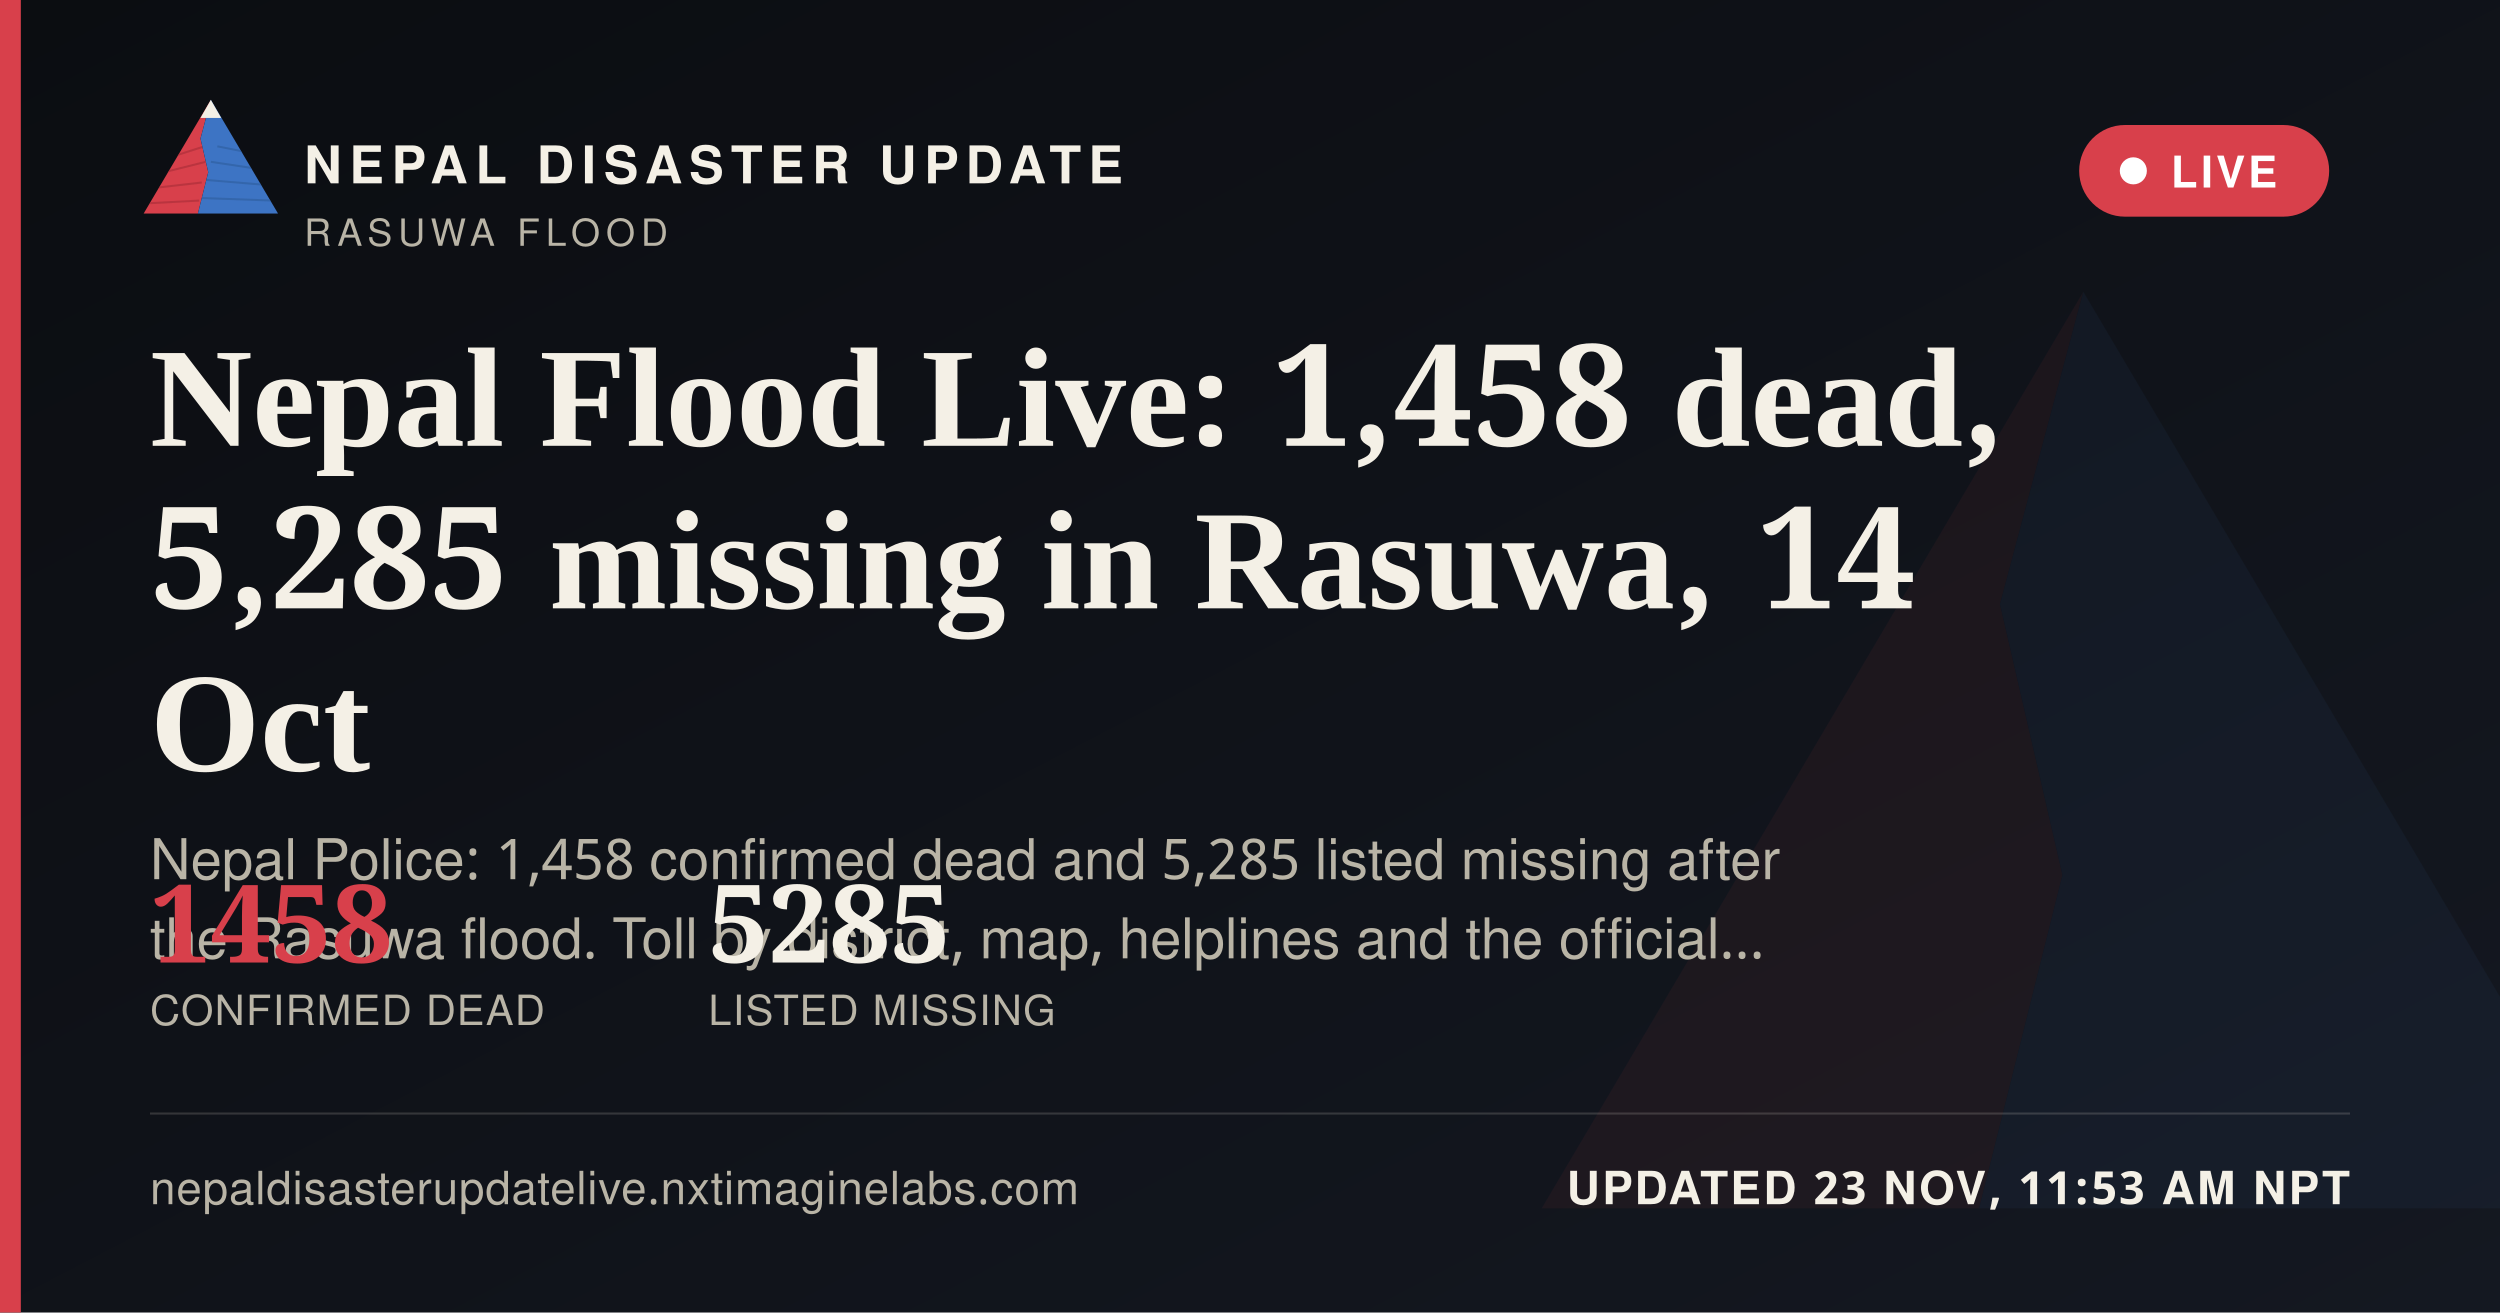
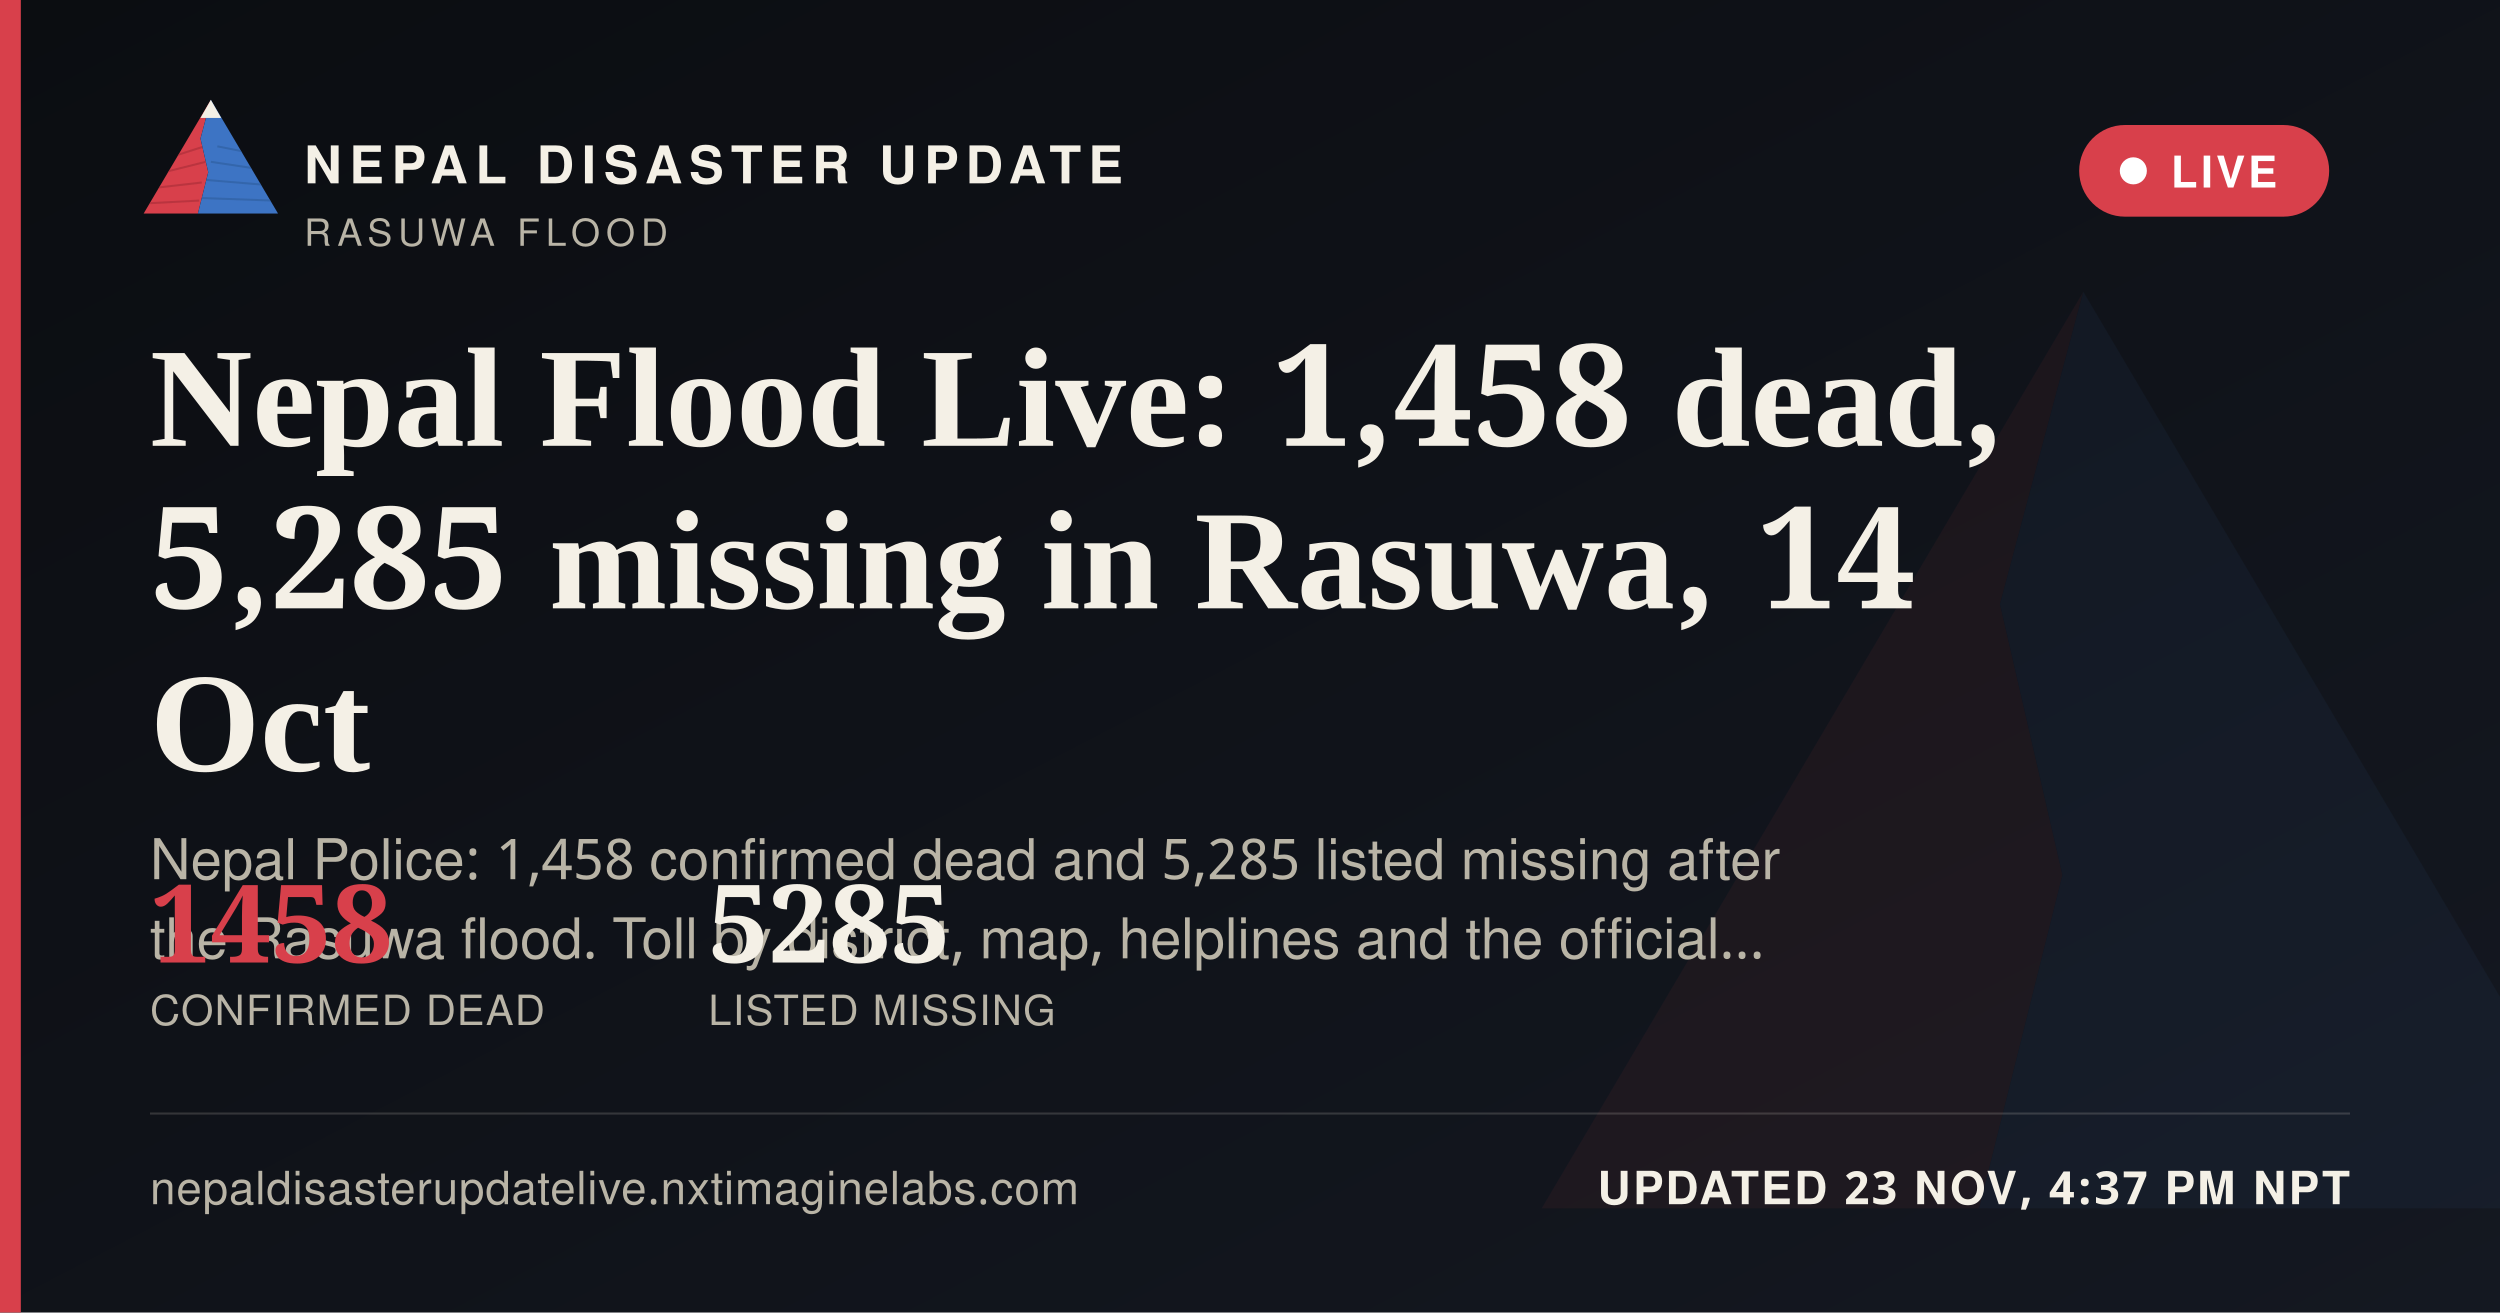
<svg xmlns="http://www.w3.org/2000/svg" width="1200" height="630" viewBox="0 0 1200 630">
  <defs>
    <linearGradient id="ogbg" x1="0" y1="0" x2="1" y2="1">
      <stop offset="0" stop-color="#0B0D11" />
      <stop offset="1" stop-color="#141821" />
    </linearGradient>
  </defs>
  <rect width="1200" height="630" fill="url(#ogbg)" />
  <g transform="translate(700,60) scale(5)" opacity="0.06">
    <polygon points="60,16 52,46 58,72 50,104 8,104" fill="#D8404B" />
    <polygon points="60,16 112,104 50,104 58,72 52,46" fill="#3D74C4" />
  </g>
  <rect x="0" y="0" width="10" height="630" fill="#D8404B" />
  <g transform="translate(64,38) scale(0.62)">
    <g>
      <defs>
        <clipPath id="ogLc">
          <polygon points="60,16 52,46 58,72 50,104 8,104" />
        </clipPath>
        <clipPath id="ogRc">
          <polygon points="60,16 112,104 50,104 58,72 52,46" />
        </clipPath>
      </defs>
      <polygon points="60,16 52,46 58,72 50,104 8,104" fill="#D8404B" />
      <g clip-path="url(#ogLc)" stroke="#A32A34" stroke-width="1.6" fill="none" opacity="0.55">
        <path d="M30,60 L55,52" />
        <path d="M24,72 L56,64" />
        <path d="M18,84 L53,80" />
        <path d="M13,96 L51,94" />
      </g>
      <polygon points="60,16 112,104 50,104 58,72 52,46" fill="#3D74C4" />
      <g clip-path="url(#ogRc)" stroke="#2A5793" stroke-width="1.6" fill="none" opacity="0.5">
        <path d="M65,52 L95,58" />
        <path d="M60,64 L100,70" />
        <path d="M56,78 L104,82" />
        <path d="M52,92 L108,94" />
      </g>
      <polygon points="60,16 52,30 68,30" fill="#F4F0E6" />
    </g>
  </g>
  <text x="146" y="88" font-family="'Public Sans', 'Noto Sans Devanagari', 'Helvetica Neue', Helvetica, Arial, sans-serif" font-size="25" font-weight="800" letter-spacing="3.6" fill="#F4F0E6">NEPAL DISASTER UPDATE</text>
  <text x="146" y="118" font-family="'Public Sans', 'Noto Sans Devanagari', 'Helvetica Neue', Helvetica, Arial, sans-serif" font-size="18" letter-spacing="2.8" fill="#B9B4A6">RASUWA FLOOD</text>
  <g>
    <rect x="998" y="60" width="120" height="44" rx="22" fill="#D8404B" stroke="none" />
    <circle cx="1024" cy="82" r="6.5" fill="#FFFFFF" />
    <text x="1042" y="90" font-family="'Public Sans', 'Noto Sans Devanagari', 'Helvetica Neue', Helvetica, Arial, sans-serif" font-size="21" font-weight="700" letter-spacing="1.6" fill="#FFFFFF">LIVE</text>
  </g>
  <text x="72" y="214" font-family="Newsreader, 'Noto Serif Devanagari', Georgia, 'Times New Roman', serif" font-size="68" font-weight="600" fill="#F4F0E6">Nepal Flood Live: 1,458 dead,</text>
  <text x="72" y="292" font-family="Newsreader, 'Noto Serif Devanagari', Georgia, 'Times New Roman', serif" font-size="68" font-weight="600" fill="#F4F0E6">5,285 missing in Rasuwa, 14</text>
  <text x="72" y="370" font-family="Newsreader, 'Noto Serif Devanagari', Georgia, 'Times New Roman', serif" font-size="68" font-weight="600" fill="#F4F0E6">Oct</text>
  <text x="72" y="422" font-family="'Public Sans', 'Noto Sans Devanagari', 'Helvetica Neue', Helvetica, Arial, sans-serif" font-size="27" fill="#B9B4A6">Nepal Police: 1,458 confirmed dead and 5,285 listed missing after</text>
  <text x="72" y="460" font-family="'Public Sans', 'Noto Sans Devanagari', 'Helvetica Neue', Helvetica, Arial, sans-serif" font-size="27" fill="#B9B4A6">the Rasuwa flood. Toll by district, map, helplines and the official…</text>
  <g transform="translate(72,462)">
    <text x="0" y="0" font-family="Newsreader, 'Noto Serif Devanagari', Georgia, 'Times New Roman', serif" font-size="52" font-weight="600" fill="#D8404B">1458</text>
    <text x="0" y="30" font-family="'Public Sans', 'Noto Sans Devanagari', 'Helvetica Neue', Helvetica, Arial, sans-serif" font-size="20" letter-spacing="0.6" fill="#B9B4A6">CONFIRMED DEAD</text>
    <text x="268" y="0" font-family="Newsreader, 'Noto Serif Devanagari', Georgia, 'Times New Roman', serif" font-size="52" font-weight="600" fill="#F4F0E6">5285</text>
    <text x="268" y="30" font-family="'Public Sans', 'Noto Sans Devanagari', 'Helvetica Neue', Helvetica, Arial, sans-serif" font-size="20" letter-spacing="0.6" fill="#B9B4A6">LISTED MISSING</text>
  </g>
  <rect x="72" y="534" width="1056" height="1" fill="rgba(244,240,230,0.16)" />
  <text x="72" y="578" font-family="'Public Sans', 'Noto Sans Devanagari', 'Helvetica Neue', Helvetica, Arial, sans-serif" font-size="22" fill="#B9B4A6" letter-spacing="0.4">nepaldisasterupdatelive.nxtimaginelabs.com</text>
-   <text x="1128" y="578" text-anchor="end" font-family="'Public Sans', 'Noto Sans Devanagari', 'Helvetica Neue', Helvetica, Arial, sans-serif" font-size="22" font-weight="700" letter-spacing="1.2" fill="#F4F0E6">UPDATED 23 NOV, 11:53 AM NPT</text>
+   <text x="1128" y="578" text-anchor="end" font-family="'Public Sans', 'Noto Sans Devanagari', 'Helvetica Neue', Helvetica, Arial, sans-serif" font-size="22" font-weight="700" letter-spacing="1.2" fill="#F4F0E6">UPDATED 23 NOV, 4:37 PM NPT</text>
</svg>
